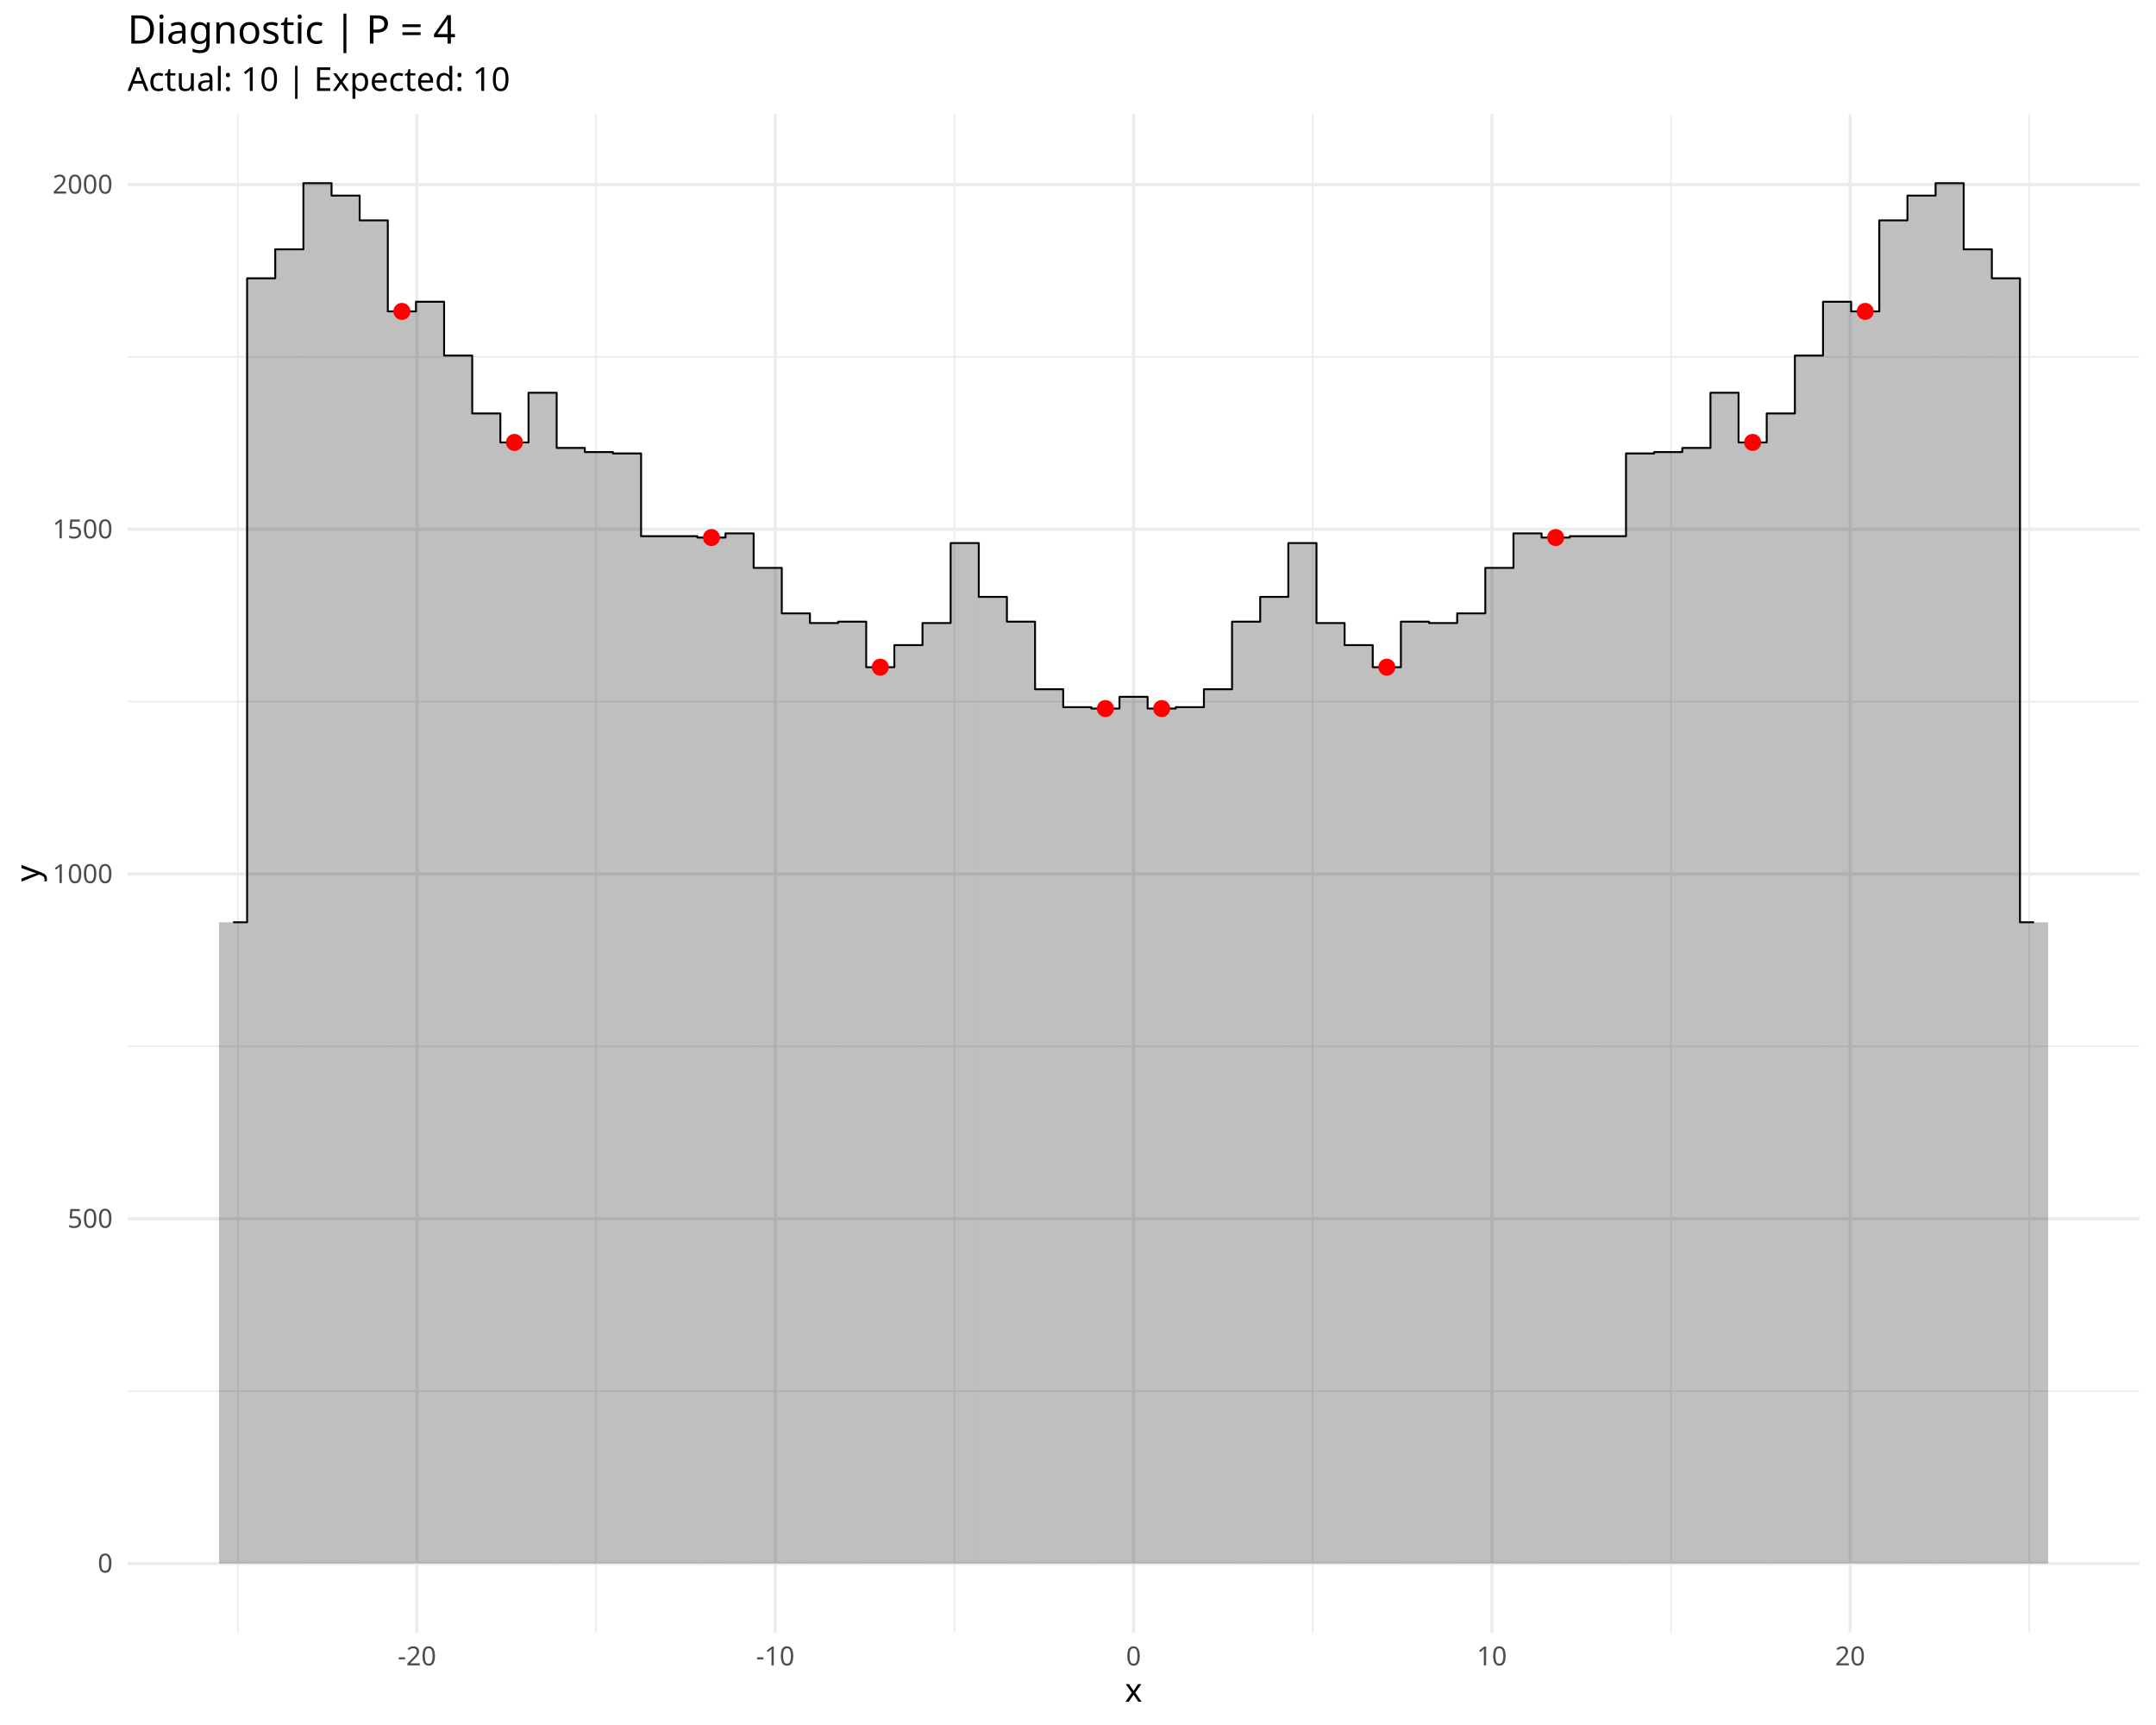
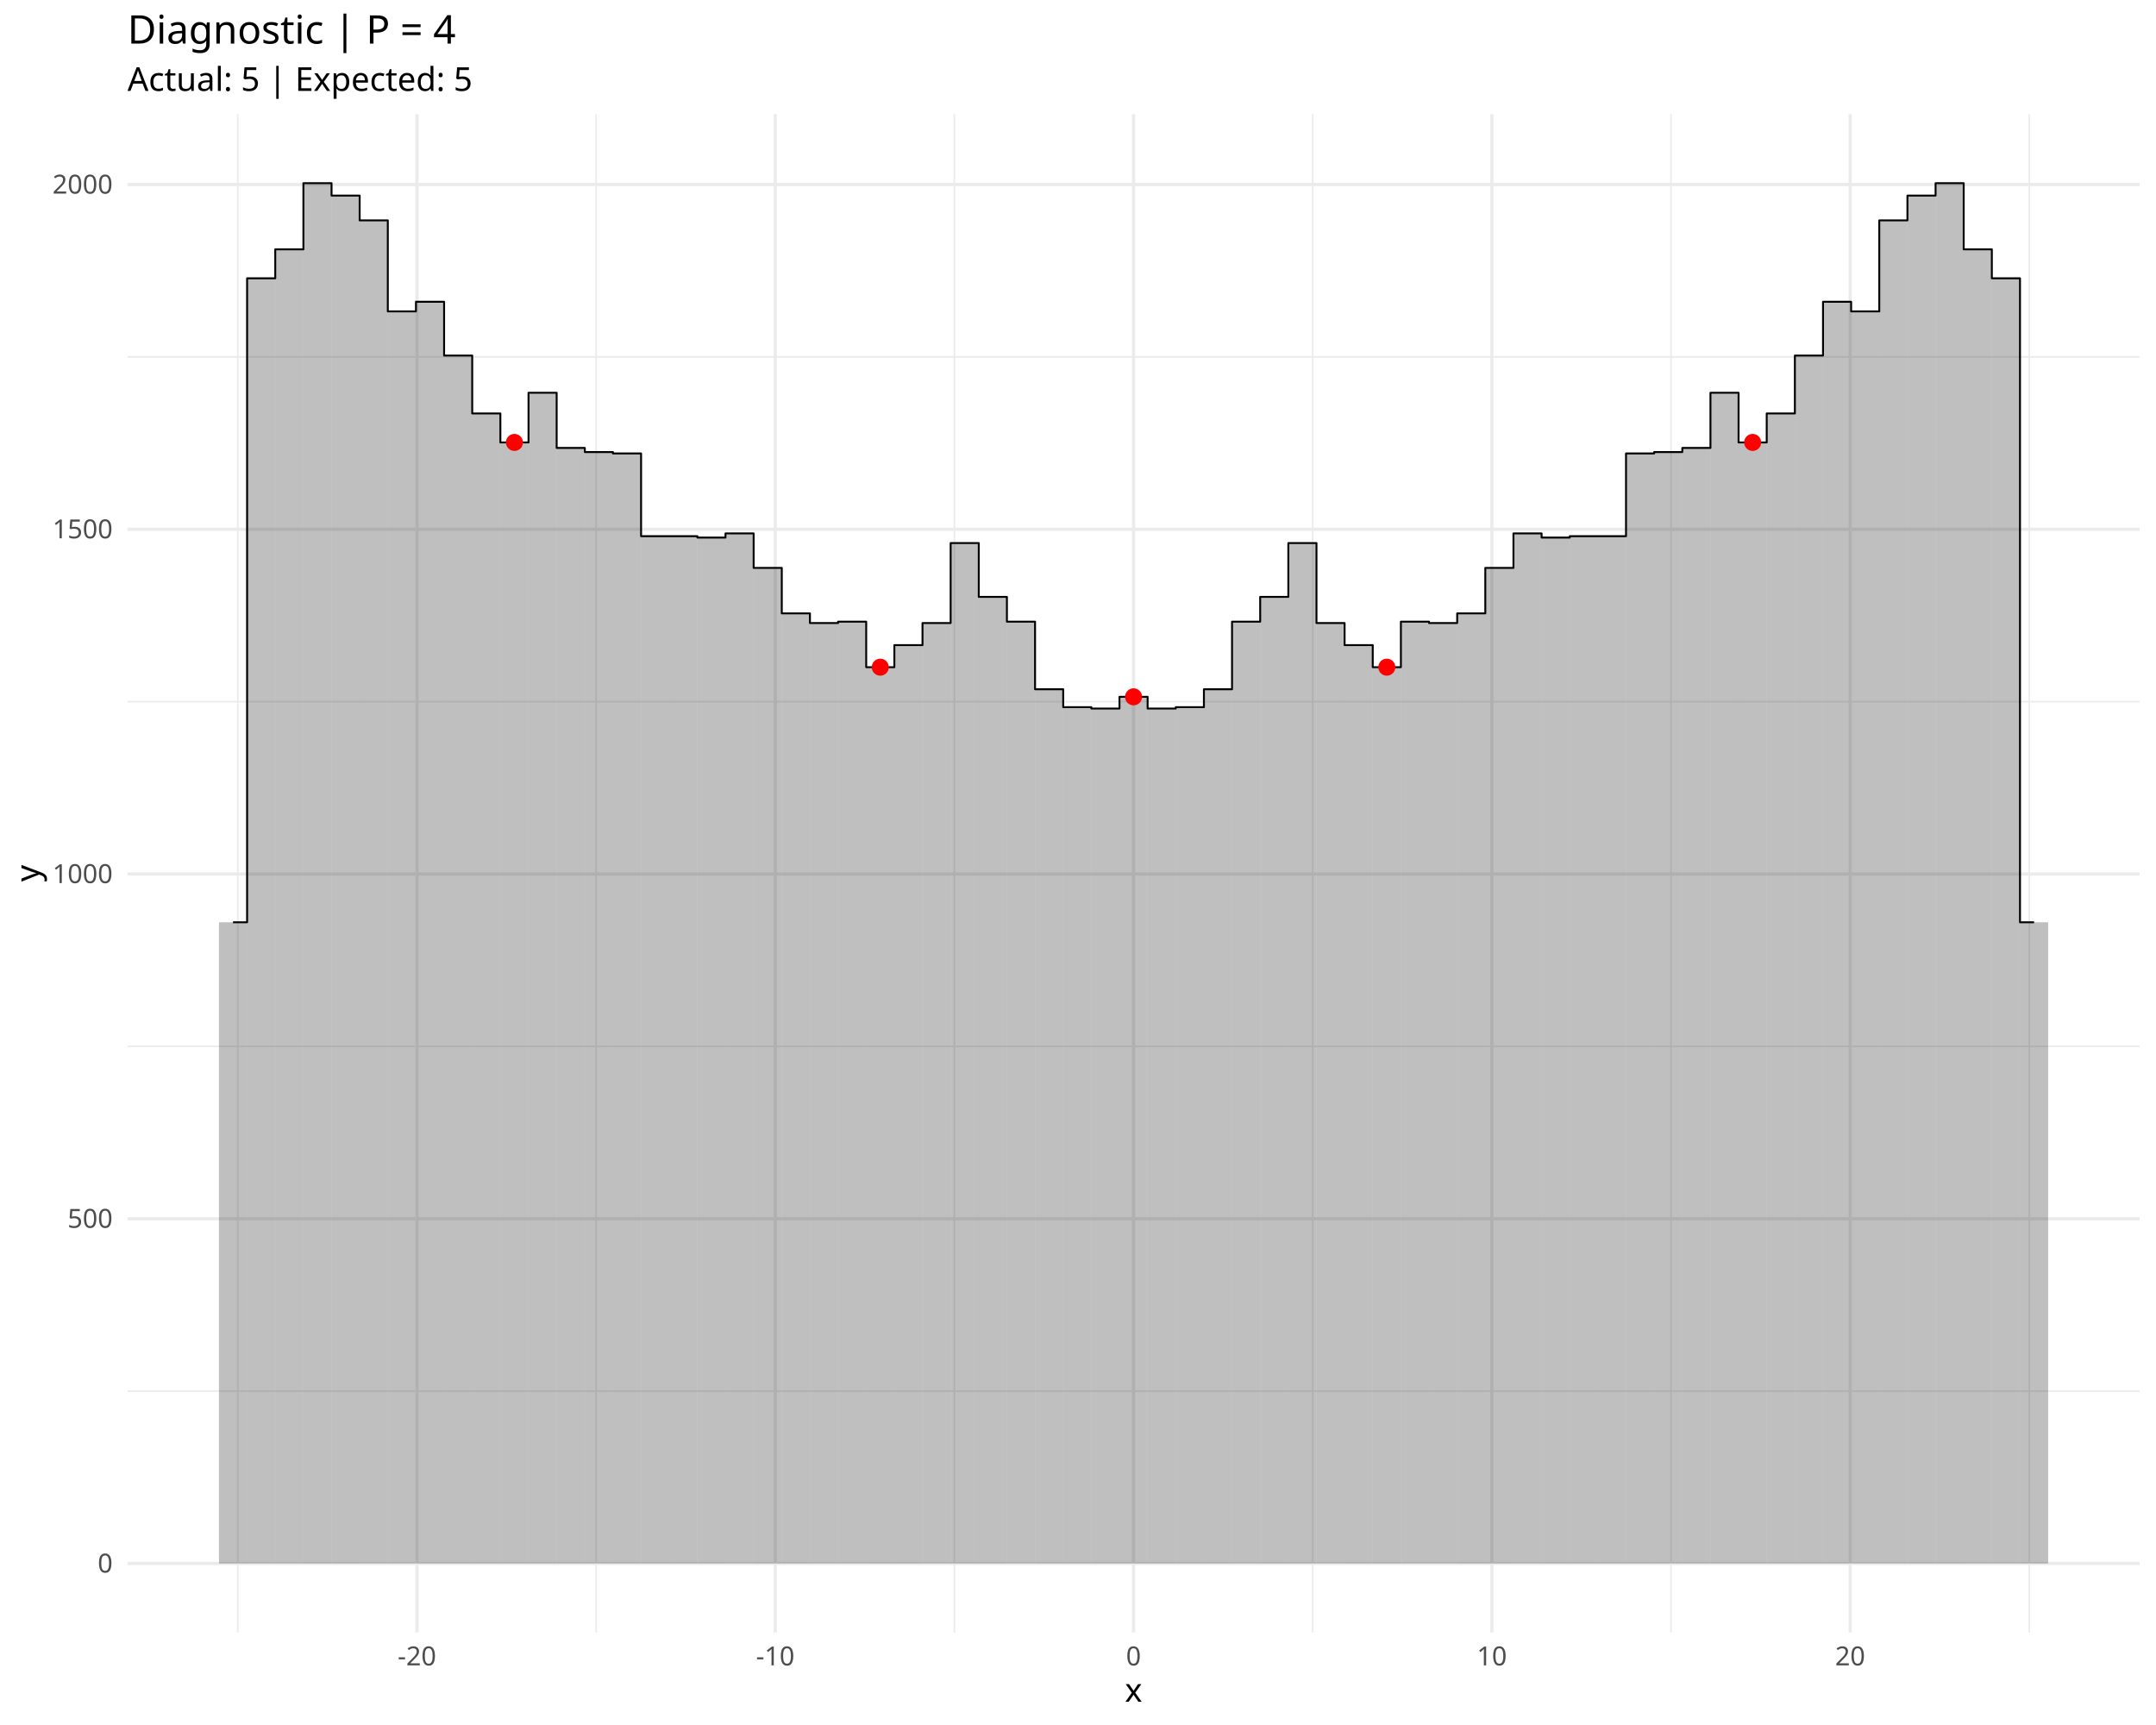
<svg xmlns="http://www.w3.org/2000/svg" class="svglite" data-engine-version="2.0" width="720.00pt" height="576.00pt" viewBox="0 0 720.00 576.00">
  <defs>
    <style type="text/css">
    .svglite line, .svglite polyline, .svglite polygon, .svglite path, .svglite rect, .svglite circle {
      fill: none;
      stroke: #000000;
      stroke-linecap: round;
      stroke-linejoin: round;
      stroke-miterlimit: 10.00;
    }
  </style>
  </defs>
  <rect width="100%" height="100%" style="stroke: none; fill: #FFFFFF;" />
  <defs>
    <clipPath id="cpMC4wMHw3MjAuMDB8MC4wMHw1NzYuMDA=">
      <rect x="0.00" y="0.00" width="720.00" height="576.00" />
    </clipPath>
  </defs>
  <g clip-path="url(#cpMC4wMHw3MjAuMDB8MC4wMHw1NzYuMDA=)">
    <rect x="0.00" y="0.00" width="720.00" height="576.00" style="stroke-width: 1.07; stroke: none; fill: #FFFFFF;" />
  </g>
  <defs>
    <clipPath id="cpNDIuNTh8NzE0LjUyfDM4LjEyfDU0NS4xMQ==">
      <rect x="42.58" y="38.12" width="671.94" height="507.00" />
    </clipPath>
  </defs>
  <g clip-path="url(#cpNDIuNTh8NzE0LjUyfDM4LjEyfDU0NS4xMQ==)">
    <polyline points="42.58,464.51 714.52,464.51 " style="stroke-width: 0.53; stroke: #EBEBEB; stroke-linecap: butt;" />
    <polyline points="42.58,349.40 714.52,349.40 " style="stroke-width: 0.53; stroke: #EBEBEB; stroke-linecap: butt;" />
    <polyline points="42.58,234.29 714.52,234.29 " style="stroke-width: 0.53; stroke: #EBEBEB; stroke-linecap: butt;" />
    <polyline points="42.58,119.18 714.52,119.18 " style="stroke-width: 0.53; stroke: #EBEBEB; stroke-linecap: butt;" />
    <polyline points="79.41,545.11 79.41,38.12 " style="stroke-width: 0.53; stroke: #EBEBEB; stroke-linecap: butt;" />
    <polyline points="199.07,545.11 199.07,38.12 " style="stroke-width: 0.53; stroke: #EBEBEB; stroke-linecap: butt;" />
    <polyline points="318.72,545.11 318.72,38.12 " style="stroke-width: 0.53; stroke: #EBEBEB; stroke-linecap: butt;" />
    <polyline points="438.38,545.11 438.38,38.12 " style="stroke-width: 0.53; stroke: #EBEBEB; stroke-linecap: butt;" />
    <polyline points="558.04,545.11 558.04,38.12 " style="stroke-width: 0.53; stroke: #EBEBEB; stroke-linecap: butt;" />
    <polyline points="677.69,545.11 677.69,38.12 " style="stroke-width: 0.53; stroke: #EBEBEB; stroke-linecap: butt;" />
    <polyline points="42.58,522.07 714.52,522.07 " style="stroke-width: 1.07; stroke: #EBEBEB; stroke-linecap: butt;" />
    <polyline points="42.58,406.96 714.52,406.96 " style="stroke-width: 1.07; stroke: #EBEBEB; stroke-linecap: butt;" />
    <polyline points="42.58,291.84 714.52,291.84 " style="stroke-width: 1.07; stroke: #EBEBEB; stroke-linecap: butt;" />
    <polyline points="42.58,176.73 714.52,176.73 " style="stroke-width: 1.07; stroke: #EBEBEB; stroke-linecap: butt;" />
    <polyline points="42.58,61.62 714.52,61.62 " style="stroke-width: 1.07; stroke: #EBEBEB; stroke-linecap: butt;" />
    <polyline points="139.24,545.11 139.24,38.12 " style="stroke-width: 1.07; stroke: #EBEBEB; stroke-linecap: butt;" />
    <polyline points="258.90,545.11 258.90,38.12 " style="stroke-width: 1.07; stroke: #EBEBEB; stroke-linecap: butt;" />
    <polyline points="378.55,545.11 378.55,38.12 " style="stroke-width: 1.07; stroke: #EBEBEB; stroke-linecap: butt;" />
    <polyline points="498.21,545.11 498.21,38.12 " style="stroke-width: 1.07; stroke: #EBEBEB; stroke-linecap: butt;" />
    <polyline points="617.86,545.11 617.86,38.12 " style="stroke-width: 1.07; stroke: #EBEBEB; stroke-linecap: butt;" />
    <rect x="73.13" y="307.96" width="9.40" height="214.11" style="stroke-width: 1.07; stroke: none; stroke-linecap: butt; stroke-linejoin: miter; fill: #000000; fill-opacity: 0.25;" />
    <rect x="82.52" y="92.93" width="9.40" height="429.13" style="stroke-width: 1.07; stroke: none; stroke-linecap: butt; stroke-linejoin: miter; fill: #000000; fill-opacity: 0.25;" />
    <rect x="91.92" y="83.26" width="9.40" height="438.80" style="stroke-width: 1.07; stroke: none; stroke-linecap: butt; stroke-linejoin: miter; fill: #000000; fill-opacity: 0.25;" />
    <rect x="101.32" y="61.16" width="9.40" height="460.91" style="stroke-width: 1.07; stroke: none; stroke-linecap: butt; stroke-linejoin: miter; fill: #000000; fill-opacity: 0.25;" />
    <rect x="110.72" y="65.31" width="9.40" height="456.76" style="stroke-width: 1.07; stroke: none; stroke-linecap: butt; stroke-linejoin: miter; fill: #000000; fill-opacity: 0.25;" />
    <rect x="120.11" y="73.59" width="9.40" height="448.47" style="stroke-width: 1.07; stroke: none; stroke-linecap: butt; stroke-linejoin: miter; fill: #000000; fill-opacity: 0.25;" />
    <rect x="129.51" y="103.98" width="9.40" height="418.08" style="stroke-width: 1.07; stroke: none; stroke-linecap: butt; stroke-linejoin: miter; fill: #000000; fill-opacity: 0.25;" />
    <rect x="138.91" y="100.76" width="9.40" height="421.31" style="stroke-width: 1.07; stroke: none; stroke-linecap: butt; stroke-linejoin: miter; fill: #000000; fill-opacity: 0.25;" />
    <rect x="148.31" y="118.72" width="9.40" height="403.35" style="stroke-width: 1.07; stroke: none; stroke-linecap: butt; stroke-linejoin: miter; fill: #000000; fill-opacity: 0.25;" />
    <rect x="157.70" y="138.06" width="9.40" height="384.01" style="stroke-width: 1.07; stroke: none; stroke-linecap: butt; stroke-linejoin: miter; fill: #000000; fill-opacity: 0.25;" />
    <rect x="167.10" y="147.73" width="9.40" height="374.34" style="stroke-width: 1.07; stroke: none; stroke-linecap: butt; stroke-linejoin: miter; fill: #000000; fill-opacity: 0.25;" />
    <rect x="176.50" y="131.15" width="9.40" height="390.92" style="stroke-width: 1.07; stroke: none; stroke-linecap: butt; stroke-linejoin: miter; fill: #000000; fill-opacity: 0.25;" />
    <rect x="185.90" y="149.57" width="9.40" height="372.50" style="stroke-width: 1.07; stroke: none; stroke-linecap: butt; stroke-linejoin: miter; fill: #000000; fill-opacity: 0.25;" />
    <rect x="195.30" y="150.95" width="9.40" height="371.12" style="stroke-width: 1.07; stroke: none; stroke-linecap: butt; stroke-linejoin: miter; fill: #000000; fill-opacity: 0.25;" />
    <rect x="204.69" y="151.41" width="9.40" height="370.66" style="stroke-width: 1.07; stroke: none; stroke-linecap: butt; stroke-linejoin: miter; fill: #000000; fill-opacity: 0.25;" />
    <rect x="214.09" y="179.04" width="9.40" height="343.03" style="stroke-width: 1.07; stroke: none; stroke-linecap: butt; stroke-linejoin: miter; fill: #000000; fill-opacity: 0.25;" />
    <rect x="223.49" y="179.04" width="9.40" height="343.03" style="stroke-width: 1.07; stroke: none; stroke-linecap: butt; stroke-linejoin: miter; fill: #000000; fill-opacity: 0.25;" />
    <rect x="232.89" y="179.50" width="9.40" height="342.57" style="stroke-width: 1.07; stroke: none; stroke-linecap: butt; stroke-linejoin: miter; fill: #000000; fill-opacity: 0.25;" />
    <rect x="242.28" y="178.11" width="9.40" height="343.95" style="stroke-width: 1.07; stroke: none; stroke-linecap: butt; stroke-linejoin: miter; fill: #000000; fill-opacity: 0.25;" />
    <rect x="251.68" y="189.63" width="9.40" height="332.44" style="stroke-width: 1.07; stroke: none; stroke-linecap: butt; stroke-linejoin: miter; fill: #000000; fill-opacity: 0.25;" />
    <rect x="261.08" y="204.82" width="9.40" height="317.25" style="stroke-width: 1.07; stroke: none; stroke-linecap: butt; stroke-linejoin: miter; fill: #000000; fill-opacity: 0.25;" />
    <rect x="270.48" y="208.04" width="9.40" height="314.02" style="stroke-width: 1.07; stroke: none; stroke-linecap: butt; stroke-linejoin: miter; fill: #000000; fill-opacity: 0.25;" />
    <rect x="279.88" y="207.58" width="9.40" height="314.48" style="stroke-width: 1.07; stroke: none; stroke-linecap: butt; stroke-linejoin: miter; fill: #000000; fill-opacity: 0.25;" />
    <rect x="289.27" y="222.78" width="9.40" height="299.29" style="stroke-width: 1.07; stroke: none; stroke-linecap: butt; stroke-linejoin: miter; fill: #000000; fill-opacity: 0.25;" />
    <rect x="298.67" y="215.41" width="9.40" height="306.66" style="stroke-width: 1.07; stroke: none; stroke-linecap: butt; stroke-linejoin: miter; fill: #000000; fill-opacity: 0.25;" />
    <rect x="308.07" y="208.04" width="9.40" height="314.02" style="stroke-width: 1.07; stroke: none; stroke-linecap: butt; stroke-linejoin: miter; fill: #000000; fill-opacity: 0.25;" />
    <rect x="317.47" y="181.34" width="9.40" height="340.73" style="stroke-width: 1.07; stroke: none; stroke-linecap: butt; stroke-linejoin: miter; fill: #000000; fill-opacity: 0.25;" />
    <rect x="326.86" y="199.30" width="9.40" height="322.77" style="stroke-width: 1.07; stroke: none; stroke-linecap: butt; stroke-linejoin: miter; fill: #000000; fill-opacity: 0.25;" />
    <rect x="336.26" y="207.58" width="9.40" height="314.48" style="stroke-width: 1.07; stroke: none; stroke-linecap: butt; stroke-linejoin: miter; fill: #000000; fill-opacity: 0.25;" />
    <rect x="345.66" y="230.15" width="9.40" height="291.92" style="stroke-width: 1.07; stroke: none; stroke-linecap: butt; stroke-linejoin: miter; fill: #000000; fill-opacity: 0.25;" />
    <rect x="355.06" y="236.13" width="9.40" height="285.94" style="stroke-width: 1.07; stroke: none; stroke-linecap: butt; stroke-linejoin: miter; fill: #000000; fill-opacity: 0.25;" />
    <rect x="364.46" y="236.59" width="9.40" height="285.48" style="stroke-width: 1.07; stroke: none; stroke-linecap: butt; stroke-linejoin: miter; fill: #000000; fill-opacity: 0.25;" />
    <rect x="373.85" y="232.68" width="9.40" height="289.39" style="stroke-width: 1.07; stroke: none; stroke-linecap: butt; stroke-linejoin: miter; fill: #000000; fill-opacity: 0.25;" />
    <rect x="383.25" y="236.59" width="9.40" height="285.48" style="stroke-width: 1.07; stroke: none; stroke-linecap: butt; stroke-linejoin: miter; fill: #000000; fill-opacity: 0.25;" />
    <rect x="392.65" y="236.13" width="9.40" height="285.94" style="stroke-width: 1.07; stroke: none; stroke-linecap: butt; stroke-linejoin: miter; fill: #000000; fill-opacity: 0.25;" />
    <rect x="402.05" y="230.15" width="9.40" height="291.92" style="stroke-width: 1.07; stroke: none; stroke-linecap: butt; stroke-linejoin: miter; fill: #000000; fill-opacity: 0.25;" />
    <rect x="411.44" y="207.58" width="9.40" height="314.48" style="stroke-width: 1.07; stroke: none; stroke-linecap: butt; stroke-linejoin: miter; fill: #000000; fill-opacity: 0.25;" />
    <rect x="420.84" y="199.30" width="9.40" height="322.77" style="stroke-width: 1.07; stroke: none; stroke-linecap: butt; stroke-linejoin: miter; fill: #000000; fill-opacity: 0.25;" />
    <rect x="430.24" y="181.34" width="9.40" height="340.73" style="stroke-width: 1.07; stroke: none; stroke-linecap: butt; stroke-linejoin: miter; fill: #000000; fill-opacity: 0.25;" />
    <rect x="439.64" y="208.04" width="9.40" height="314.02" style="stroke-width: 1.07; stroke: none; stroke-linecap: butt; stroke-linejoin: miter; fill: #000000; fill-opacity: 0.25;" />
    <rect x="449.03" y="215.41" width="9.40" height="306.66" style="stroke-width: 1.07; stroke: none; stroke-linecap: butt; stroke-linejoin: miter; fill: #000000; fill-opacity: 0.25;" />
    <rect x="458.43" y="222.78" width="9.40" height="299.29" style="stroke-width: 1.07; stroke: none; stroke-linecap: butt; stroke-linejoin: miter; fill: #000000; fill-opacity: 0.25;" />
    <rect x="467.83" y="207.58" width="9.40" height="314.48" style="stroke-width: 1.07; stroke: none; stroke-linecap: butt; stroke-linejoin: miter; fill: #000000; fill-opacity: 0.25;" />
    <rect x="477.23" y="208.04" width="9.40" height="314.02" style="stroke-width: 1.07; stroke: none; stroke-linecap: butt; stroke-linejoin: miter; fill: #000000; fill-opacity: 0.25;" />
    <rect x="486.63" y="204.82" width="9.40" height="317.25" style="stroke-width: 1.07; stroke: none; stroke-linecap: butt; stroke-linejoin: miter; fill: #000000; fill-opacity: 0.25;" />
    <rect x="496.02" y="189.63" width="9.40" height="332.44" style="stroke-width: 1.07; stroke: none; stroke-linecap: butt; stroke-linejoin: miter; fill: #000000; fill-opacity: 0.25;" />
    <rect x="505.42" y="178.11" width="9.40" height="343.95" style="stroke-width: 1.07; stroke: none; stroke-linecap: butt; stroke-linejoin: miter; fill: #000000; fill-opacity: 0.25;" />
    <rect x="514.82" y="179.50" width="9.40" height="342.57" style="stroke-width: 1.07; stroke: none; stroke-linecap: butt; stroke-linejoin: miter; fill: #000000; fill-opacity: 0.25;" />
    <rect x="524.22" y="179.04" width="9.40" height="343.03" style="stroke-width: 1.07; stroke: none; stroke-linecap: butt; stroke-linejoin: miter; fill: #000000; fill-opacity: 0.25;" />
    <rect x="533.61" y="179.04" width="9.40" height="343.03" style="stroke-width: 1.07; stroke: none; stroke-linecap: butt; stroke-linejoin: miter; fill: #000000; fill-opacity: 0.25;" />
    <rect x="543.01" y="151.41" width="9.40" height="370.66" style="stroke-width: 1.07; stroke: none; stroke-linecap: butt; stroke-linejoin: miter; fill: #000000; fill-opacity: 0.25;" />
    <rect x="552.41" y="150.95" width="9.40" height="371.12" style="stroke-width: 1.07; stroke: none; stroke-linecap: butt; stroke-linejoin: miter; fill: #000000; fill-opacity: 0.25;" />
    <rect x="561.81" y="149.57" width="9.40" height="372.50" style="stroke-width: 1.07; stroke: none; stroke-linecap: butt; stroke-linejoin: miter; fill: #000000; fill-opacity: 0.25;" />
    <rect x="571.21" y="131.15" width="9.40" height="390.92" style="stroke-width: 1.07; stroke: none; stroke-linecap: butt; stroke-linejoin: miter; fill: #000000; fill-opacity: 0.25;" />
    <rect x="580.60" y="147.73" width="9.40" height="374.34" style="stroke-width: 1.07; stroke: none; stroke-linecap: butt; stroke-linejoin: miter; fill: #000000; fill-opacity: 0.25;" />
    <rect x="590.00" y="138.06" width="9.40" height="384.01" style="stroke-width: 1.07; stroke: none; stroke-linecap: butt; stroke-linejoin: miter; fill: #000000; fill-opacity: 0.25;" />
    <rect x="599.40" y="118.72" width="9.40" height="403.35" style="stroke-width: 1.07; stroke: none; stroke-linecap: butt; stroke-linejoin: miter; fill: #000000; fill-opacity: 0.25;" />
    <rect x="608.80" y="100.76" width="9.40" height="421.31" style="stroke-width: 1.07; stroke: none; stroke-linecap: butt; stroke-linejoin: miter; fill: #000000; fill-opacity: 0.25;" />
    <rect x="618.19" y="103.98" width="9.40" height="418.08" style="stroke-width: 1.07; stroke: none; stroke-linecap: butt; stroke-linejoin: miter; fill: #000000; fill-opacity: 0.25;" />
    <rect x="627.59" y="73.59" width="9.40" height="448.47" style="stroke-width: 1.07; stroke: none; stroke-linecap: butt; stroke-linejoin: miter; fill: #000000; fill-opacity: 0.25;" />
    <rect x="636.99" y="65.31" width="9.40" height="456.76" style="stroke-width: 1.07; stroke: none; stroke-linecap: butt; stroke-linejoin: miter; fill: #000000; fill-opacity: 0.25;" />
    <rect x="646.39" y="61.16" width="9.40" height="460.91" style="stroke-width: 1.07; stroke: none; stroke-linecap: butt; stroke-linejoin: miter; fill: #000000; fill-opacity: 0.25;" />
    <rect x="655.78" y="83.26" width="9.40" height="438.80" style="stroke-width: 1.07; stroke: none; stroke-linecap: butt; stroke-linejoin: miter; fill: #000000; fill-opacity: 0.25;" />
    <rect x="665.18" y="92.93" width="9.40" height="429.13" style="stroke-width: 1.07; stroke: none; stroke-linecap: butt; stroke-linejoin: miter; fill: #000000; fill-opacity: 0.25;" />
    <rect x="674.58" y="307.96" width="9.40" height="214.11" style="stroke-width: 1.07; stroke: none; stroke-linecap: butt; stroke-linejoin: miter; fill: #000000; fill-opacity: 0.25;" />
    <polyline points="77.82,307.96 82.52,307.96 82.52,92.93 91.92,92.93 91.92,83.26 101.32,83.26 101.32,61.16 110.72,61.16 110.72,65.31 120.11,65.31 120.11,73.59 129.51,73.59 129.51,103.98 138.91,103.98 138.91,100.76 148.31,100.76 148.31,118.72 157.70,118.72 157.70,138.06 167.10,138.06 167.10,147.73 176.50,147.73 176.50,131.15 185.90,131.15 185.90,149.57 195.30,149.57 195.30,150.95 204.69,150.95 204.69,151.41 214.09,151.41 214.09,179.04 223.49,179.04 223.49,179.04 232.89,179.04 232.89,179.50 242.28,179.50 242.28,178.11 251.68,178.11 251.68,189.63 261.08,189.63 261.08,204.82 270.48,204.82 270.48,208.04 279.88,208.04 279.88,207.58 289.27,207.58 289.27,222.78 298.67,222.78 298.67,215.41 308.07,215.41 308.07,208.04 317.47,208.04 317.47,181.34 326.86,181.34 326.86,199.30 336.26,199.30 336.26,207.58 345.66,207.58 345.66,230.15 355.06,230.15 355.06,236.13 364.46,236.13 364.46,236.59 373.85,236.59 373.85,232.68 383.25,232.68 383.25,236.59 392.65,236.59 392.65,236.13 402.05,236.13 402.05,230.15 411.44,230.15 411.44,207.58 420.84,207.58 420.84,199.30 430.24,199.30 430.24,181.34 439.64,181.34 439.64,208.04 449.03,208.04 449.03,215.41 458.43,215.41 458.43,222.78 467.83,222.78 467.83,207.58 477.23,207.58 477.23,208.04 486.63,208.04 486.63,204.82 496.02,204.82 496.02,189.63 505.42,189.63 505.42,178.11 514.82,178.11 514.82,179.50 524.22,179.50 524.22,179.04 533.61,179.04 533.61,179.04 543.01,179.04 543.01,151.41 552.41,151.41 552.41,150.95 561.81,150.95 561.81,149.57 571.21,149.57 571.21,131.15 580.60,131.15 580.60,147.73 590.00,147.73 590.00,138.06 599.40,138.06 599.40,118.72 608.80,118.72 608.80,100.76 618.19,100.76 618.19,103.98 627.59,103.98 627.59,73.59 636.99,73.59 636.99,65.31 646.39,65.31 646.39,61.16 655.78,61.16 655.78,83.26 665.18,83.26 665.18,92.93 674.58,92.93 674.58,307.96 679.28,307.96 " style="stroke-width: 0.64; stroke-linecap: butt;" />
-     <circle cx="134.21" cy="103.98" r="2.49" style="stroke-width: 0.71; stroke: #FF0000; fill: #FF0000;" />
    <circle cx="171.80" cy="147.73" r="2.49" style="stroke-width: 0.71; stroke: #FF0000; fill: #FF0000;" />
-     <circle cx="237.59" cy="179.50" r="2.49" style="stroke-width: 0.71; stroke: #FF0000; fill: #FF0000;" />
    <circle cx="293.97" cy="222.78" r="2.49" style="stroke-width: 0.71; stroke: #FF0000; fill: #FF0000;" />
-     <circle cx="369.15" cy="236.59" r="2.49" style="stroke-width: 0.71; stroke: #FF0000; fill: #FF0000;" />
-     <circle cx="387.95" cy="236.59" r="2.49" style="stroke-width: 0.71; stroke: #FF0000; fill: #FF0000;" />
+     <circle cx="378.55" cy="232.68" r="2.49" style="stroke-width: 0.71; stroke: #FF0000; fill: #FF0000;" />
    <circle cx="463.13" cy="222.78" r="2.49" style="stroke-width: 0.71; stroke: #FF0000; fill: #FF0000;" />
-     <circle cx="519.52" cy="179.50" r="2.49" style="stroke-width: 0.71; stroke: #FF0000; fill: #FF0000;" />
    <circle cx="585.30" cy="147.73" r="2.49" style="stroke-width: 0.71; stroke: #FF0000; fill: #FF0000;" />
-     <circle cx="622.89" cy="103.98" r="2.49" style="stroke-width: 0.71; stroke: #FF0000; fill: #FF0000;" />
  </g>
  <g clip-path="url(#cpMC4wMHw3MjAuMDB8MC4wMHw1NzYuMDA=)">
    <text x="37.65" y="525.10" text-anchor="end" style="font-size: 8.80px; fill: #4D4D4D; font-family: sans;" textLength="4.89px" lengthAdjust="spacingAndGlyphs">0</text>
    <text x="37.65" y="409.98" text-anchor="end" style="font-size: 8.80px; fill: #4D4D4D; font-family: sans;" textLength="14.68px" lengthAdjust="spacingAndGlyphs">500</text>
    <text x="37.65" y="294.87" text-anchor="end" style="font-size: 8.80px; fill: #4D4D4D; font-family: sans;" textLength="19.58px" lengthAdjust="spacingAndGlyphs">1000</text>
    <text x="37.65" y="179.76" text-anchor="end" style="font-size: 8.80px; fill: #4D4D4D; font-family: sans;" textLength="19.58px" lengthAdjust="spacingAndGlyphs">1500</text>
    <text x="37.65" y="64.65" text-anchor="end" style="font-size: 8.80px; fill: #4D4D4D; font-family: sans;" textLength="19.58px" lengthAdjust="spacingAndGlyphs">2000</text>
    <text x="139.24" y="556.10" text-anchor="middle" style="font-size: 8.80px; fill: #4D4D4D; font-family: sans;" textLength="12.72px" lengthAdjust="spacingAndGlyphs">-20</text>
    <text x="258.90" y="556.10" text-anchor="middle" style="font-size: 8.80px; fill: #4D4D4D; font-family: sans;" textLength="12.72px" lengthAdjust="spacingAndGlyphs">-10</text>
    <text x="378.55" y="556.10" text-anchor="middle" style="font-size: 8.80px; fill: #4D4D4D; font-family: sans;" textLength="4.89px" lengthAdjust="spacingAndGlyphs">0</text>
    <text x="498.21" y="556.10" text-anchor="middle" style="font-size: 8.80px; fill: #4D4D4D; font-family: sans;" textLength="9.79px" lengthAdjust="spacingAndGlyphs">10</text>
    <text x="617.86" y="556.10" text-anchor="middle" style="font-size: 8.80px; fill: #4D4D4D; font-family: sans;" textLength="9.79px" lengthAdjust="spacingAndGlyphs">20</text>
    <text x="378.55" y="568.24" text-anchor="middle" style="font-size: 11.00px; font-family: sans;" textLength="5.50px" lengthAdjust="spacingAndGlyphs">x</text>
    <text transform="translate(13.05,291.61) rotate(-90)" text-anchor="middle" style="font-size: 11.00px; font-family: sans;" textLength="5.50px" lengthAdjust="spacingAndGlyphs">y</text>
-     <text x="42.58" y="30.35" style="font-size: 11.00px; font-family: sans;" textLength="122.12px" lengthAdjust="spacingAndGlyphs">Actual: 10 | Expected: 10</text>
+     <text x="42.58" y="30.35" style="font-size: 11.00px; font-family: sans;" textLength="109.88px" lengthAdjust="spacingAndGlyphs">Actual: 5 | Expected: 5</text>
    <text x="42.58" y="14.56" style="font-size: 13.20px; font-family: sans;" textLength="103.60px" lengthAdjust="spacingAndGlyphs">Diagnostic | P = 4</text>
  </g>
</svg>
